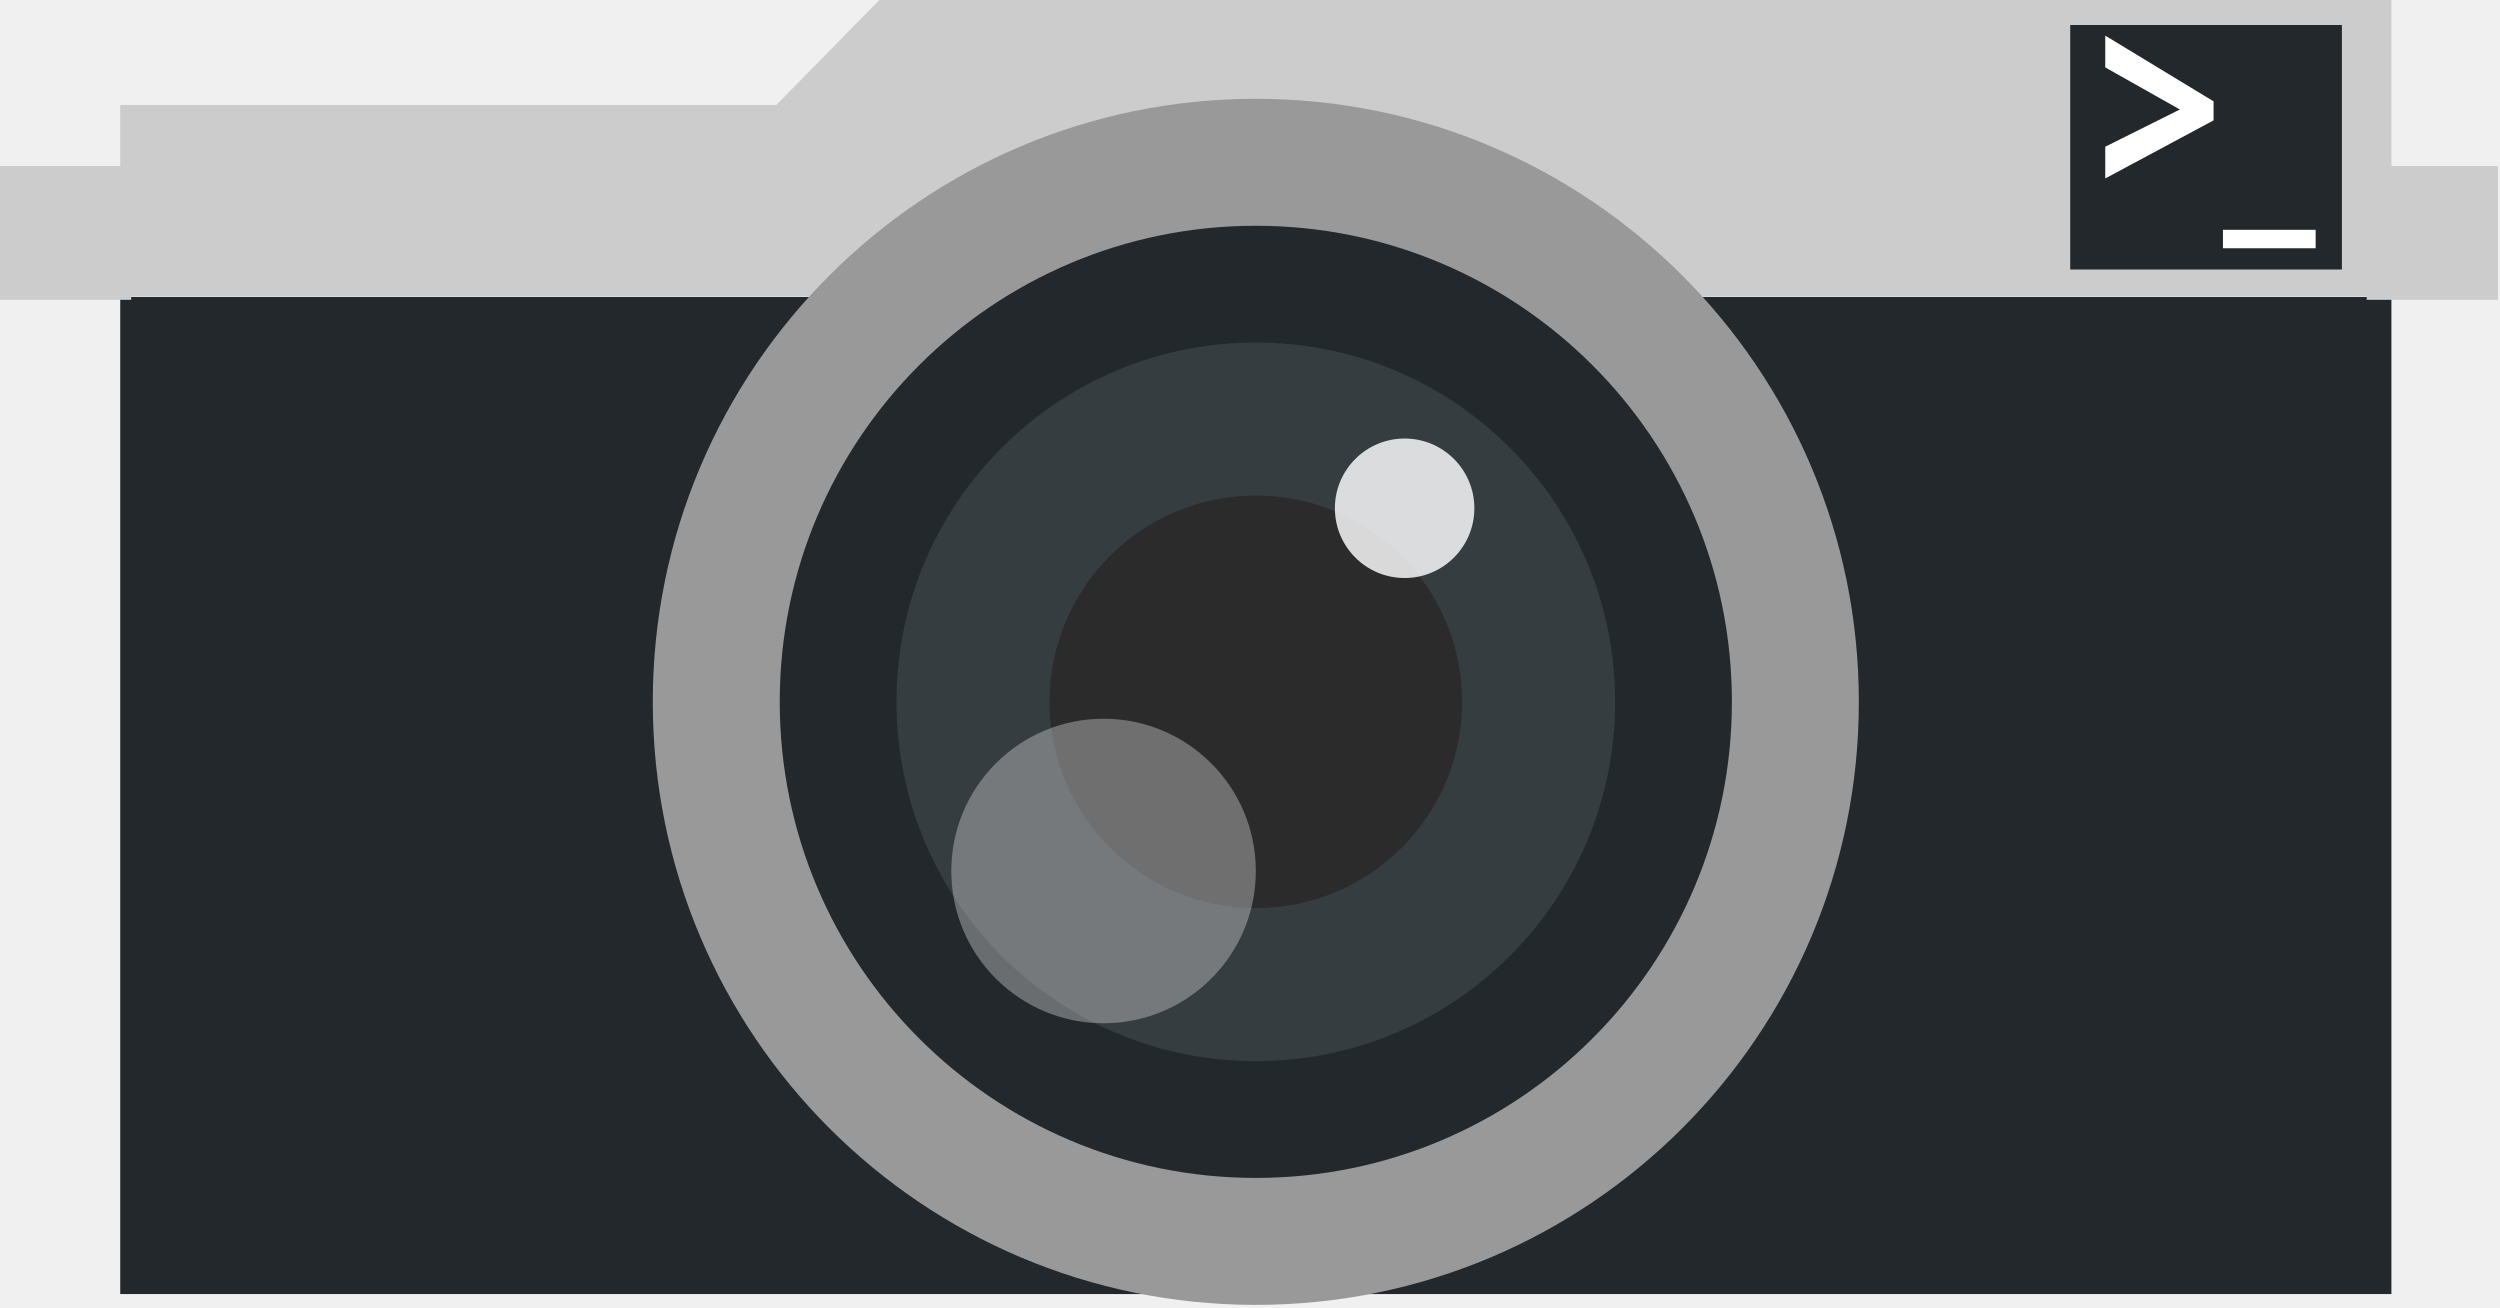
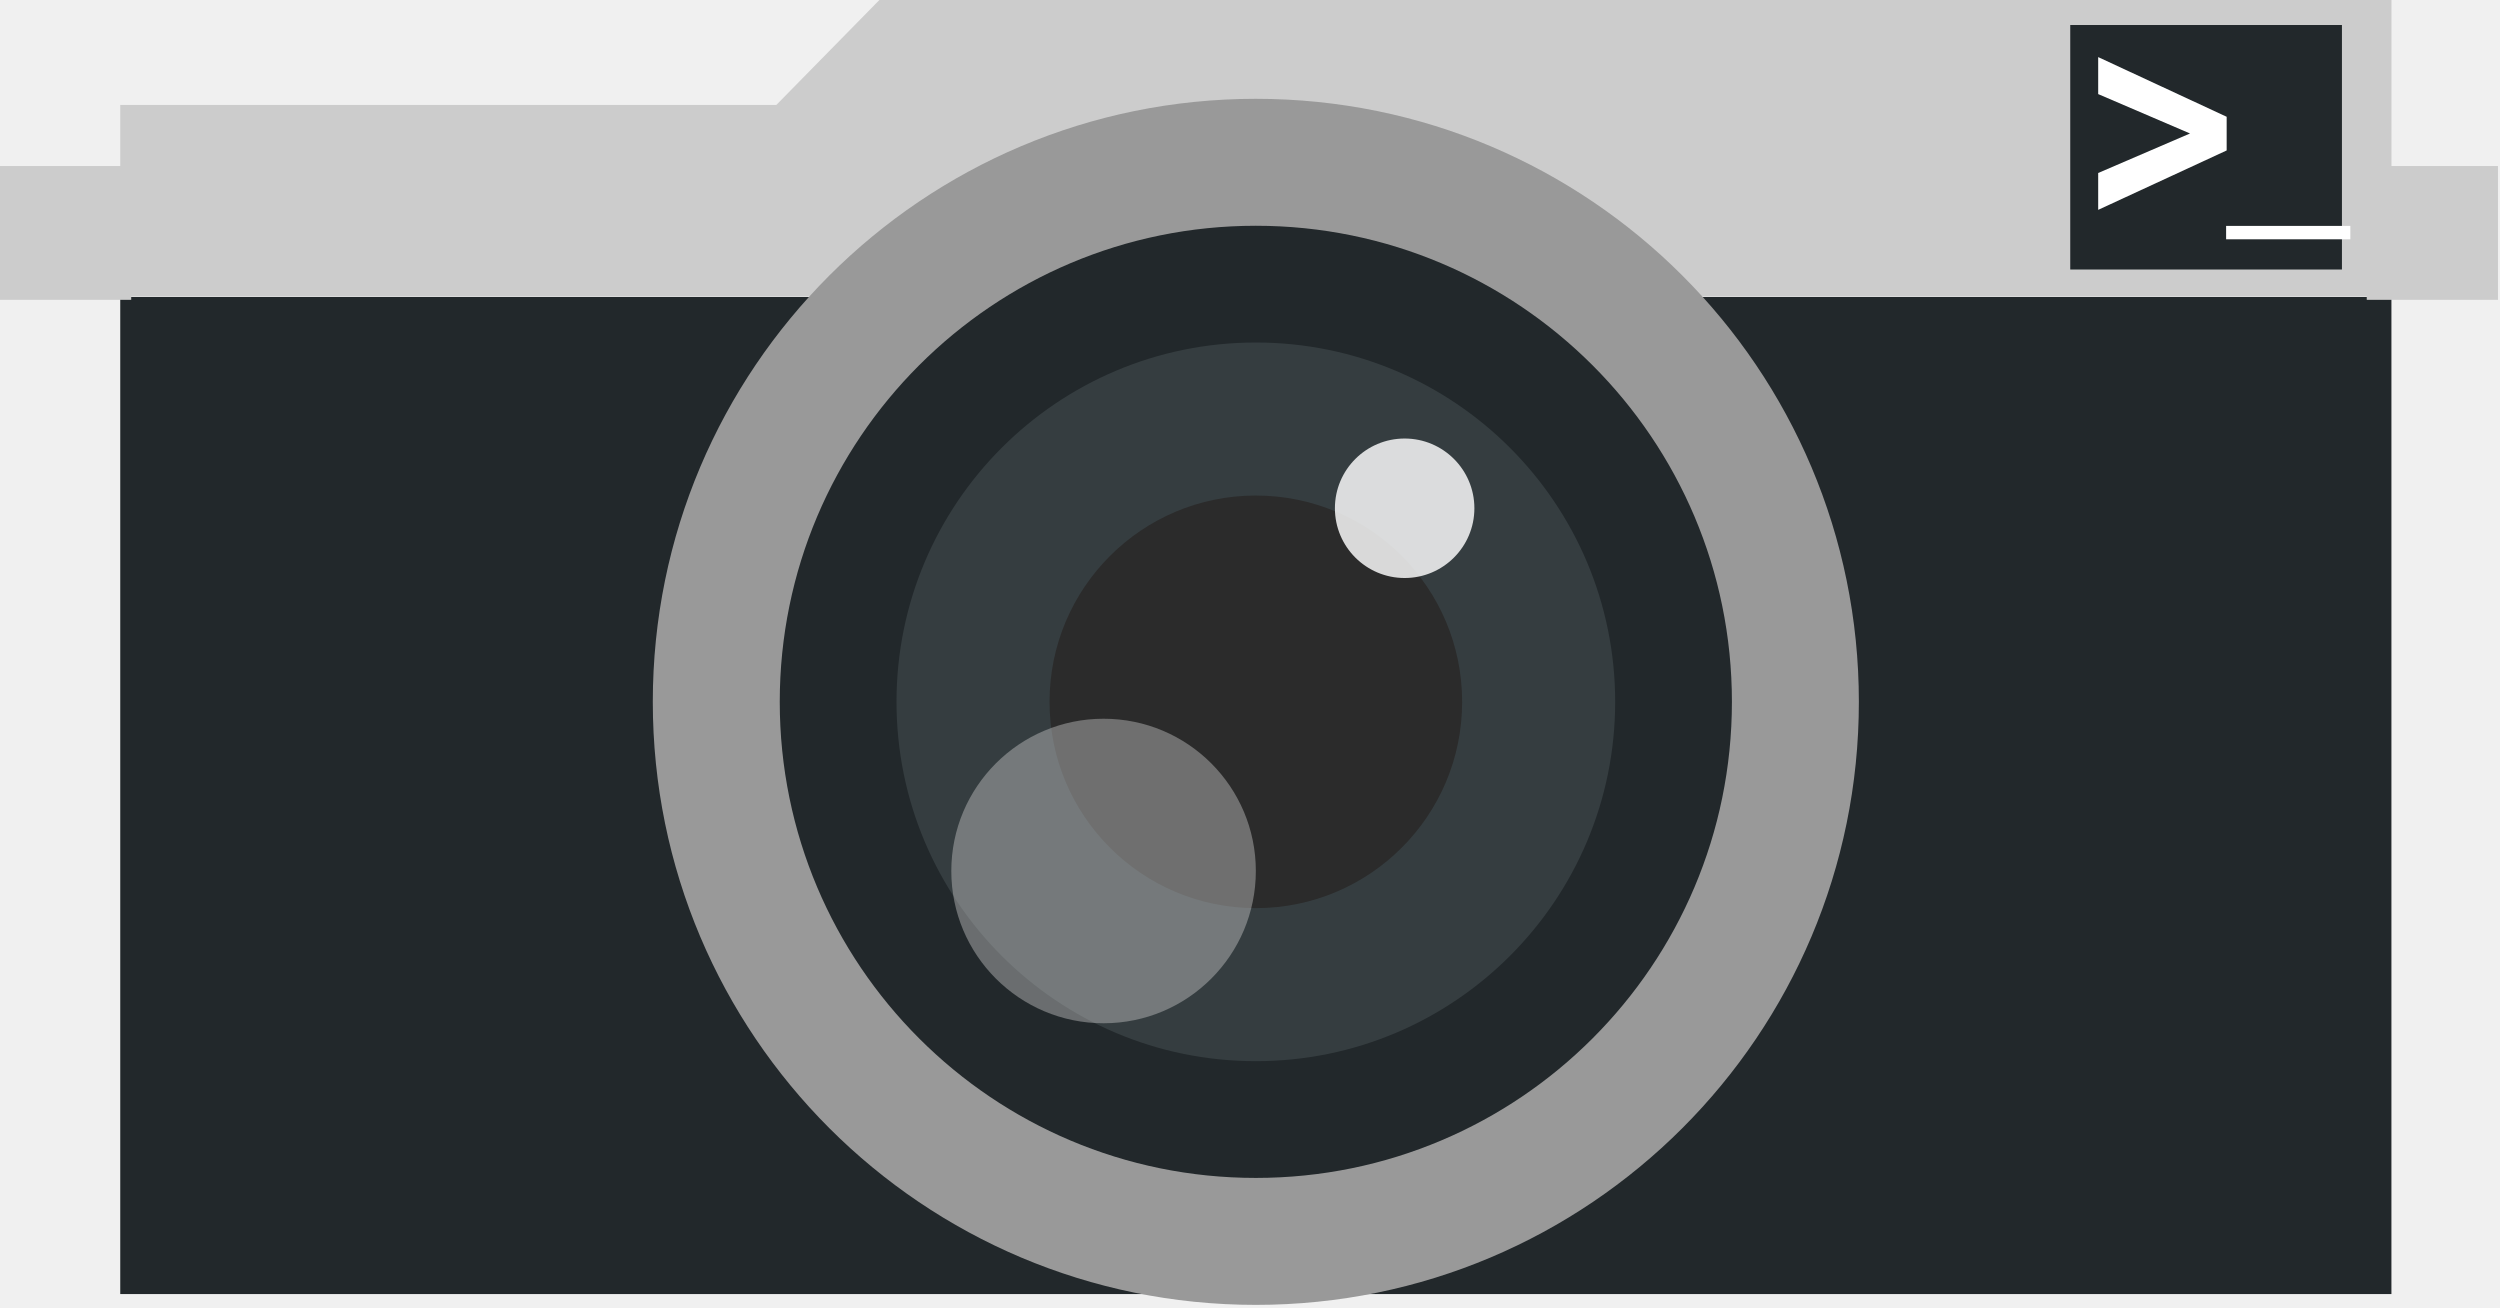
<svg xmlns="http://www.w3.org/2000/svg" width="100%" height="100%" viewBox="0 0 520 272" version="1.1" xml:space="preserve" style="fill-rule:evenodd;clip-rule:evenodd;stroke-linejoin:round;stroke-miterlimit:2;">
-   <g transform="matrix(1,0,0,1,-457.962,-378.958)">
-     <g transform="matrix(0.765968,0,0,0.765968,-749.602,-408.761)">
+   <g transform="matrix(0.765968,0,0,0.765968,-1207.56,-787.719)">
+     <g>
      <g transform="matrix(1.79597,0,0,1.55514,-1900.82,471.852)">
        <rect x="1954.37" y="409.732" width="343.403" height="174.106" style="fill:rgb(34,40,43);" />
      </g>
      <g transform="matrix(1.79597,0,0,0.462542,-1900.82,838.878)">
        <path d="M2297.78,409.732L2069.15,409.732L2053.57,471.336L1954.37,471.336L1954.37,583.839L2297.78,583.839L2297.78,409.732Z" style="fill:rgb(204,204,204);" />
      </g>
      <g transform="matrix(0.955975,0,0,0.955975,30.4533,59.1096)">
        <circle cx="1973.99" cy="1213.29" r="171.297" style="fill:rgb(153,153,153);" />
      </g>
      <g transform="matrix(0.754717,0,0,0.754717,427.735,303.293)">
        <circle cx="1973.99" cy="1213.29" r="171.297" style="fill:rgb(34,40,43);" />
      </g>
      <g transform="matrix(0.569632,0,0,0.569632,793.093,527.854)">
        <circle cx="1973.99" cy="1213.29" r="171.297" style="fill:rgb(53,61,64);" />
      </g>
      <g transform="matrix(0.327044,0,0,0.327044,1271.96,822.183)">
        <circle cx="1973.99" cy="1213.29" r="171.297" style="fill:rgb(43,43,43);" />
      </g>
      <g transform="matrix(0.389861,0,0,0.389861,1581.52,737.761)">
        <circle cx="965.547" cy="1099.51" r="48.577" style="fill:white;fill-opacity:0.82;" />
      </g>
      <g transform="matrix(0.851168,0,0,0.851168,1054.35,329.049)">
        <circle cx="965.547" cy="1099.51" r="48.577" style="fill:rgb(204,204,204);fill-opacity:0.42;" />
      </g>
      <g transform="matrix(1.18891,0,0,1.06994,-362.594,-81.9364)">
        <rect x="2103.85" y="1044.1" width="62.055" height="62.055" style="fill:rgb(34,40,43);" />
      </g>
-       <g transform="matrix(0.606529,0,0,0.737481,1624.18,769.73)">
-         <g transform="matrix(100,0,0,100,1059.78,426.362)">
-                 </g>
-         <text x="859.675px" y="426.362px" style="font-family:'Raleway-SemiBold', 'Raleway';font-weight:600;font-size:100px;fill:white;">&gt;_</text>
+       <g transform="matrix(0.606529,0,0,0.737481,2145.6,1084.16)">
+         <g>
+           <path d="M42.236,-26.465L1.123,-40.967L1.123,-54.59L58.643,-32.617L58.643,-20.215L1.123,1.66L1.123,-11.914L42.236,-26.465Z" style="fill:white;fill-rule:nonzero;" />
+           <rect x="58.398" y="7.568" width="55.615" height="4.932" style="fill:white;fill-rule:nonzero;" />
+         </g>
      </g>
      <g transform="matrix(3.4357,0,0,3.47913,-2869.15,-1348.05)">
        <rect x="1293.96" y="696.016" width="10.373" height="10.444" style="fill:rgb(204,204,204);" />
      </g>
      <g transform="matrix(3.4357,0,0,3.47913,-2226.45,-1348.05)">
        <rect x="1293.96" y="696.016" width="10.373" height="10.444" style="fill:rgb(204,204,204);" />
      </g>
    </g>
  </g>
</svg>
